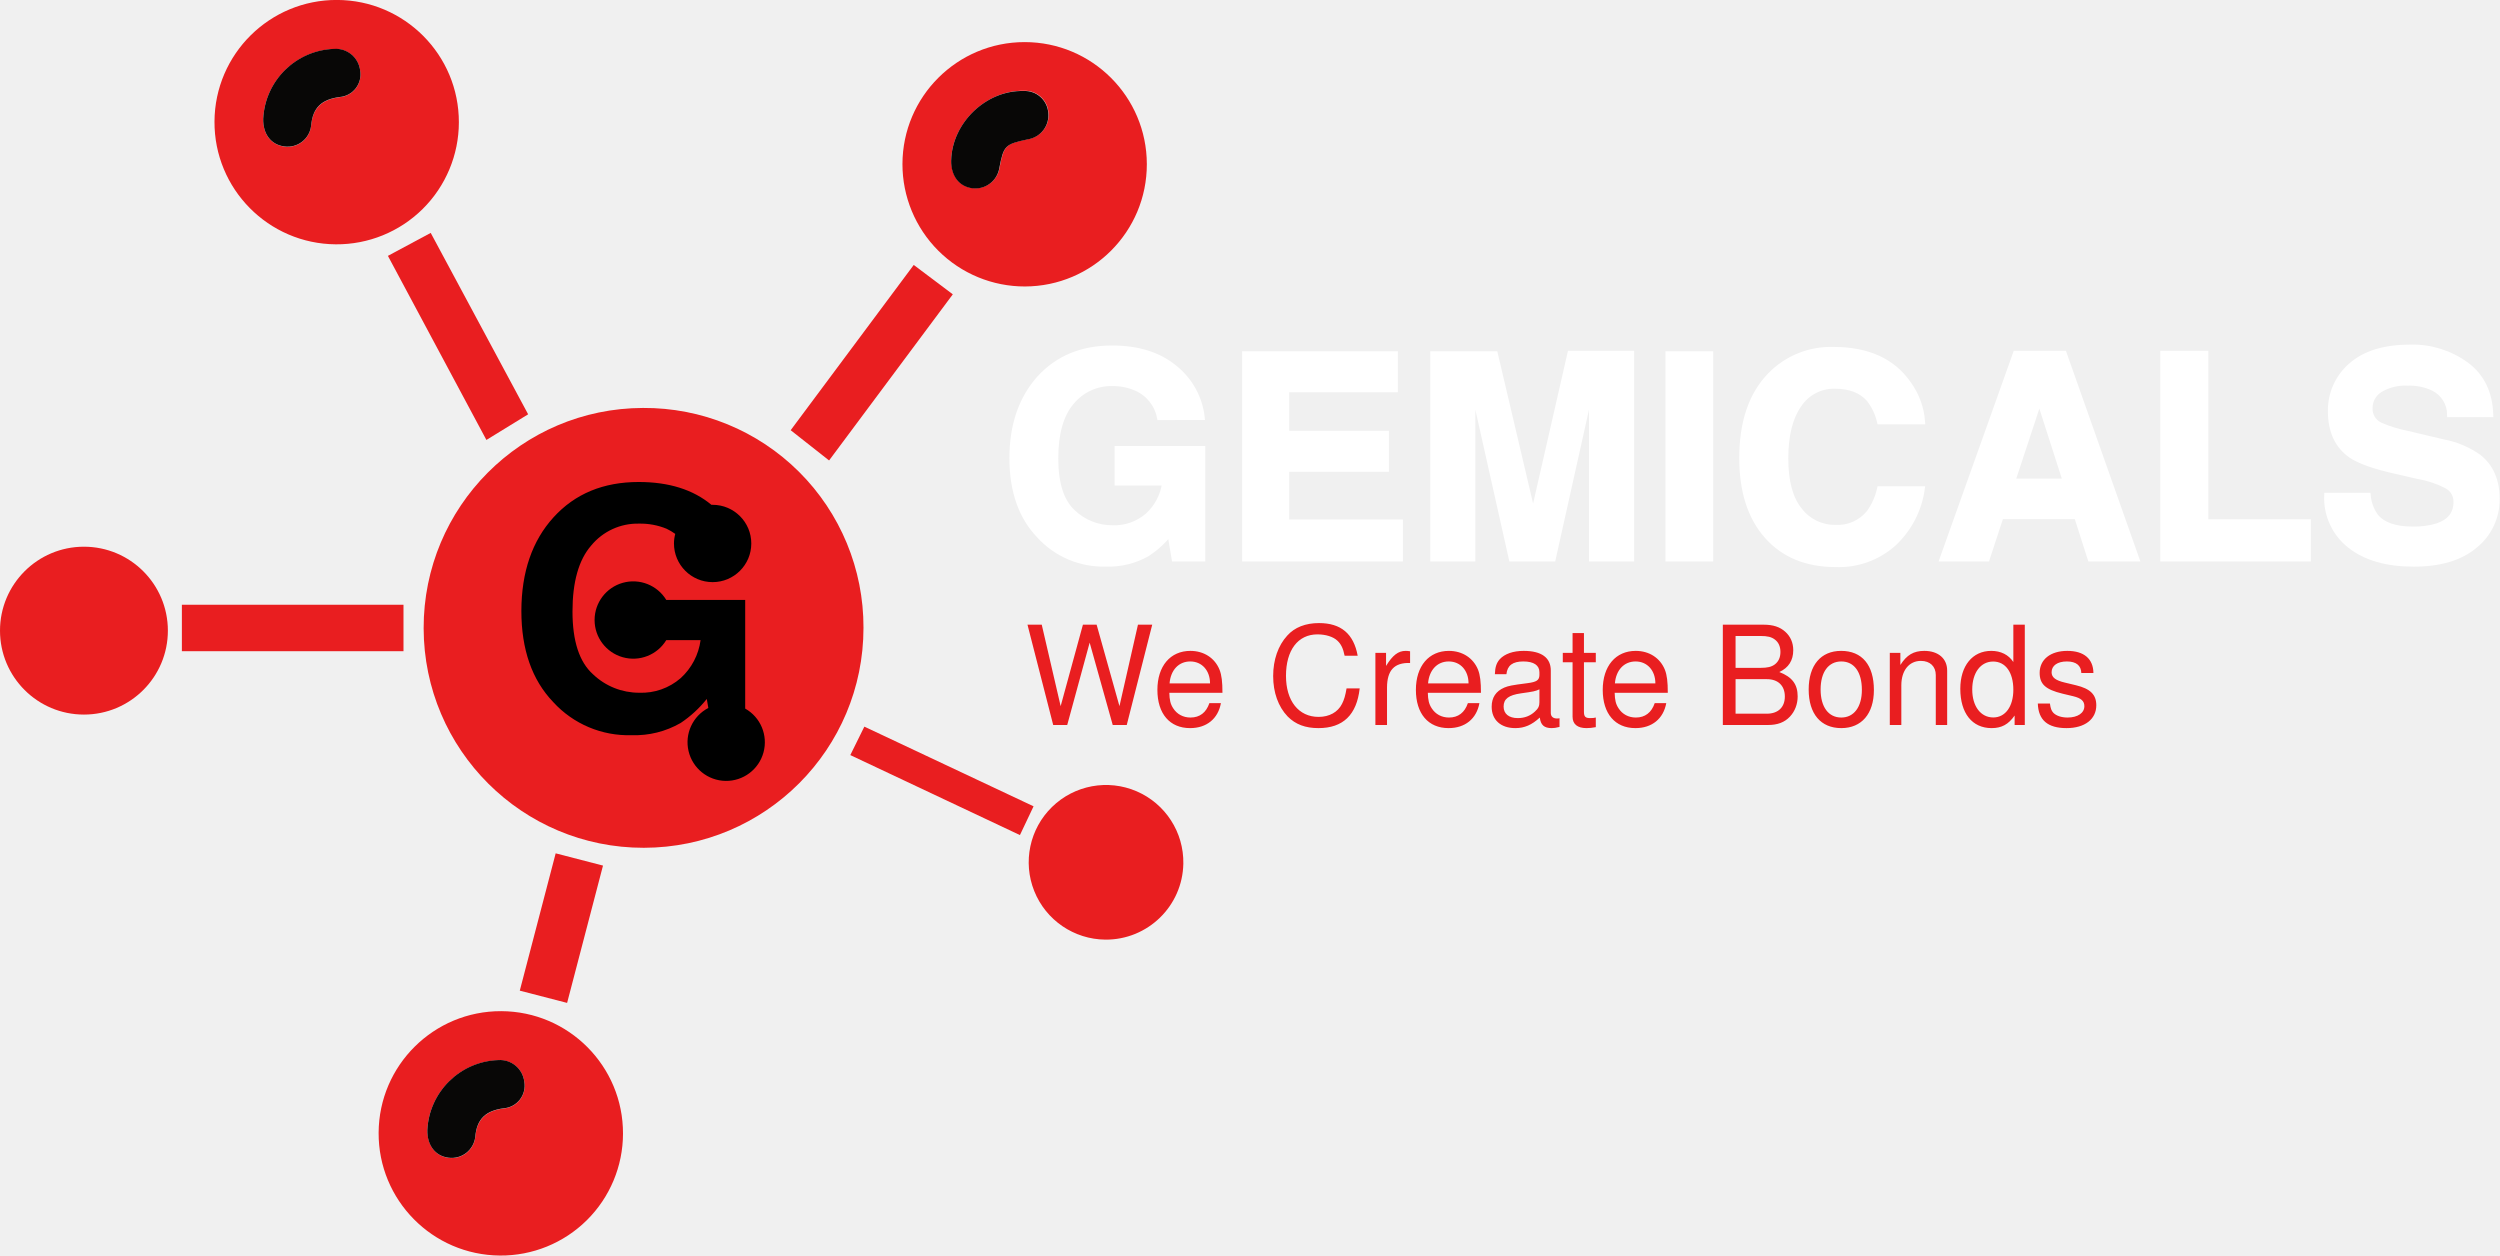
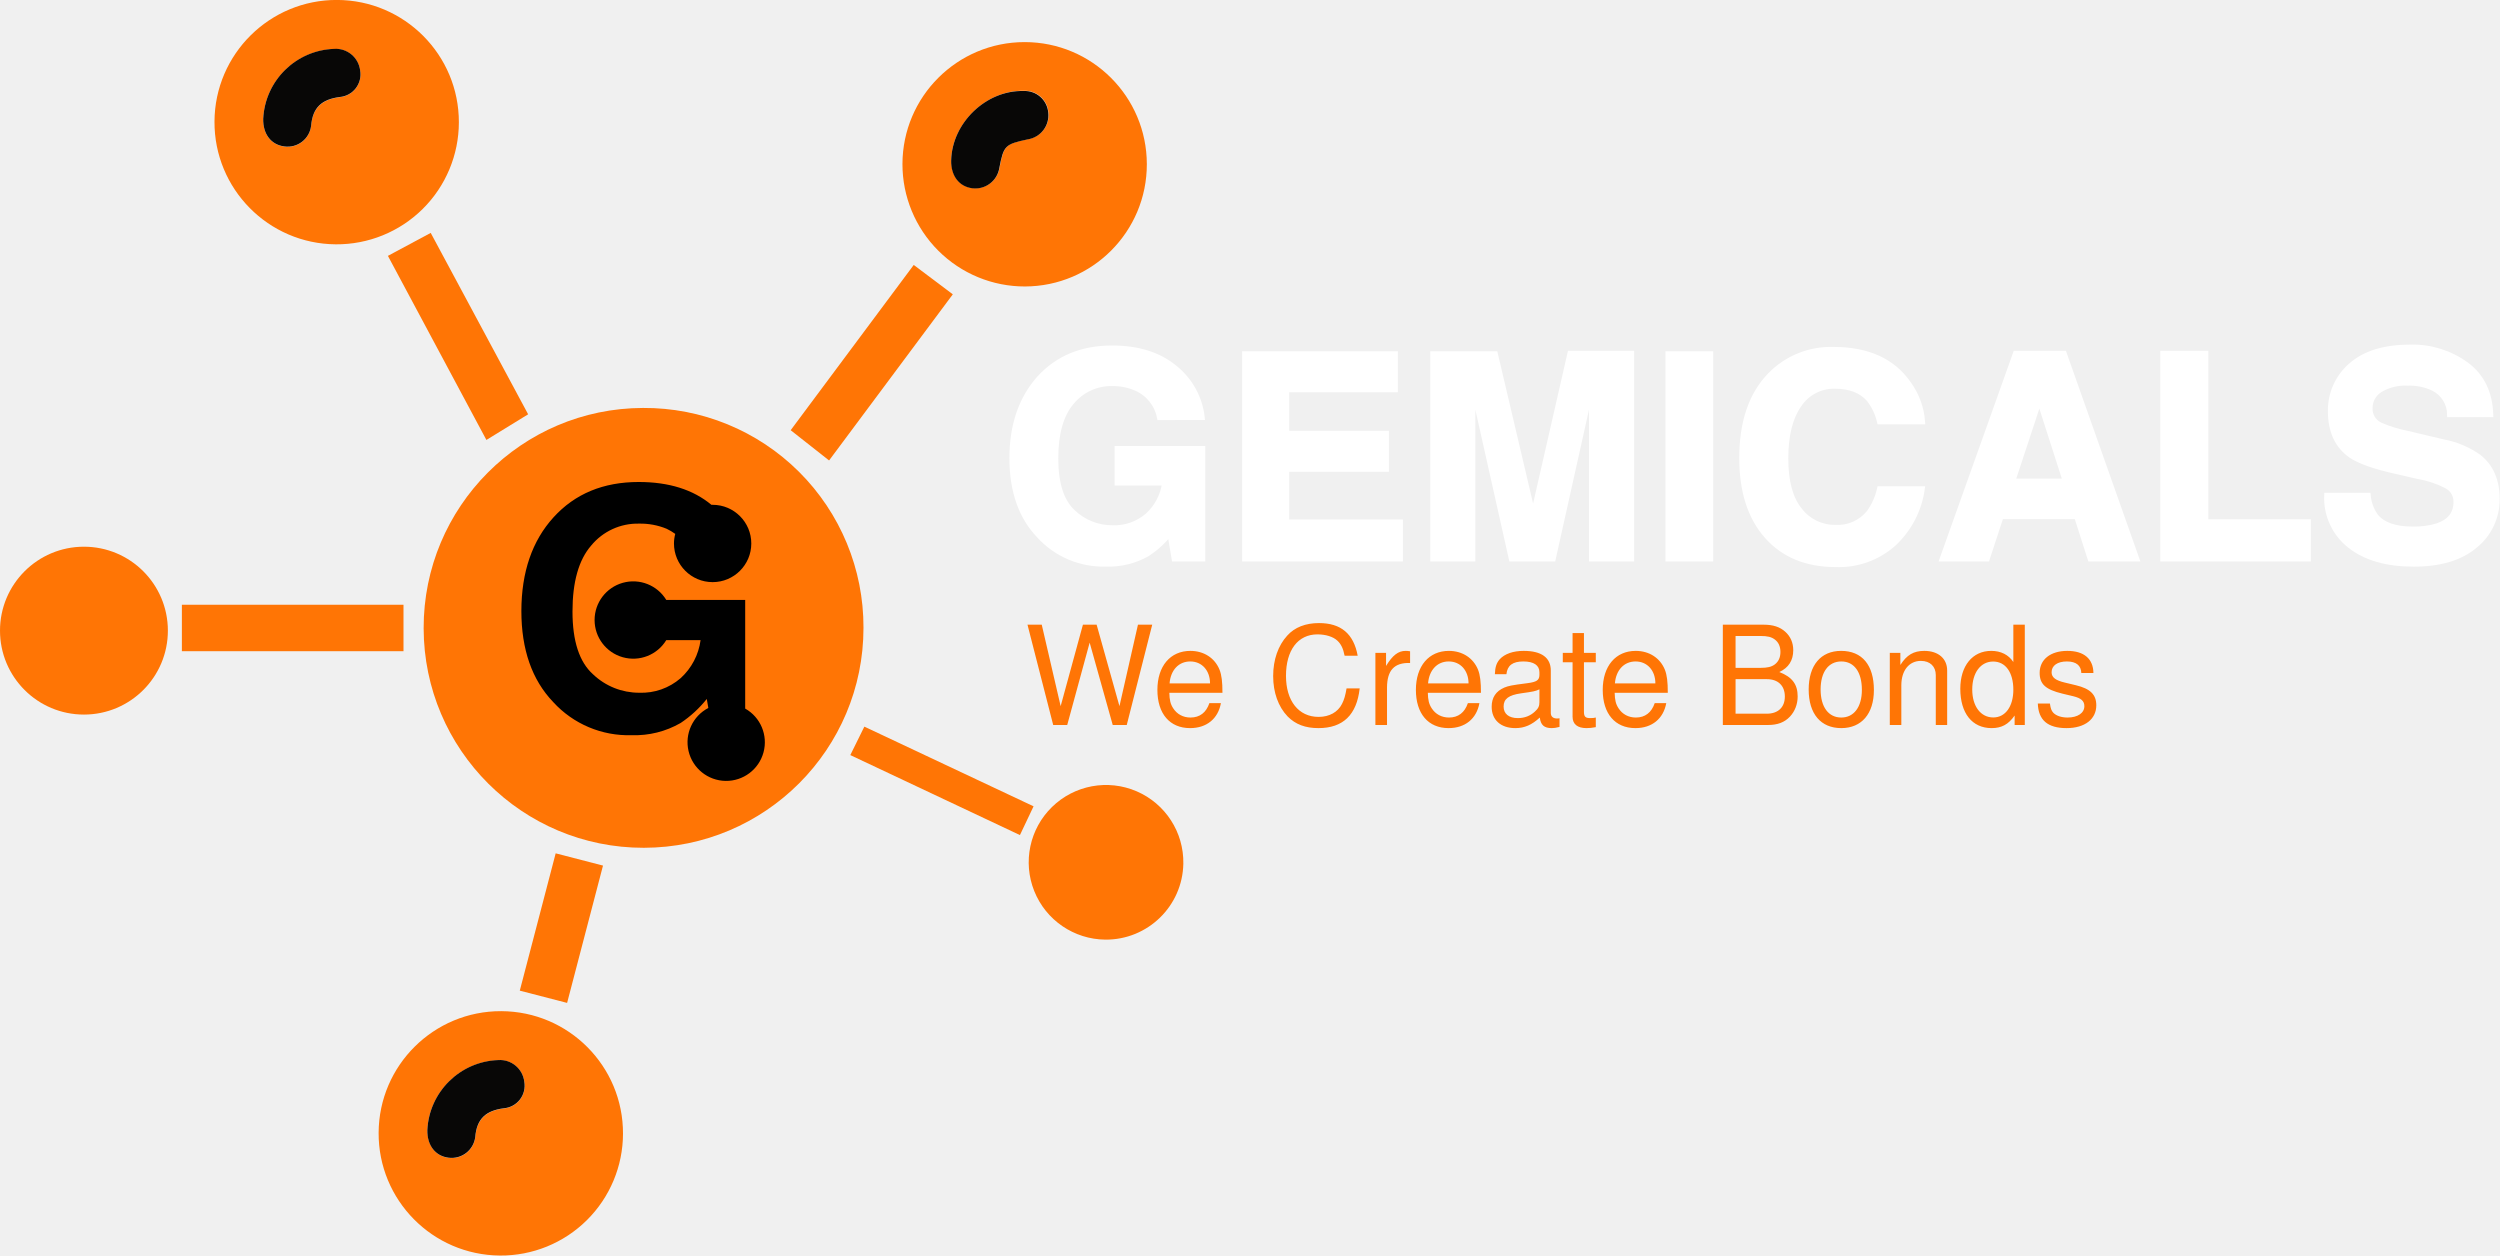
<svg xmlns="http://www.w3.org/2000/svg" viewBox="0 0 487.56 244.86">
  <defs>
-     <style>.cls-1,.cls-4{fill:#E91E20;}.cls-2{fill:#080706;}.cls-3{fill:#fff;stroke:#fff;stroke-miterlimit:10;}.cls-4{font-size:26.83px;font-family:Helvetica;}.cls-5{letter-spacing:-0.02em;}</style>
+     <style>.cls-1,.cls-4{fill:#FF7505;}.cls-2{fill:#080706;}.cls-3{fill:#fff;stroke:#fff;stroke-miterlimit:10;}.cls-4{font-size:26.83px;font-family:Helvetica;}.cls-5{letter-spacing:-0.02em;}</style>
  </defs>
  <g id="Layer_2" data-name="Layer 2">
    <g id="Layer_1-2" data-name="Layer 1">
      <path class="cls-1" d="M97.5,244.86a23.83,23.83,0,1,1,24-23.78A23.81,23.81,0,0,1,97.5,244.86ZM83.34,220.39c0,3,1.54,5.06,4.14,5.42a4.64,4.64,0,0,0,5.21-4c.29-3.61,2.12-5.19,5.57-5.64a4.42,4.42,0,0,0,4-5.17,4.78,4.78,0,0,0-5.08-4.23A14.36,14.36,0,0,0,83.34,220.39Z" />
      <path class="cls-2" d="M83.34,220.39a14.36,14.36,0,0,1,13.83-13.65,4.78,4.78,0,0,1,5.08,4.23,4.42,4.42,0,0,1-4,5.17c-3.45.45-5.28,2-5.57,5.64a4.64,4.64,0,0,1-5.21,4C84.88,225.45,83.29,223.36,83.34,220.39Z" />
      <path class="cls-3" d="M226.14,81.42a7.81,7.81,0,0,0-4.64-5.73,11.39,11.39,0,0,0-4.59-.9A10,10,0,0,0,209,78.44q-3.12,3.65-3.11,11t3.37,10.44a11.07,11.07,0,0,0,7.66,3.06,9.92,9.92,0,0,0,6.9-2.41,10.49,10.49,0,0,0,3.32-6.34h-9.27V87.48h16.68V109H229l-.84-5a19,19,0,0,1-4.35,4,15.37,15.37,0,0,1-8.15,2,16.91,16.91,0,0,1-13-5.52q-5.31-5.53-5.3-15.15t5.35-15.59q5.36-5.86,14.16-5.86,7.63,0,12.27,3.87a14.41,14.41,0,0,1,5.31,9.66Z" />
      <path class="cls-3" d="M272.12,76H250.93v8.51h19.45v7H250.93v10.3H273.1V109H242.75v-40h29.37Z" />
      <path class="cls-3" d="M306.19,68.92h12V109h-7.8V81.88q0-1.17,0-3.27c0-1.41,0-2.49,0-3.25L302.9,109h-8.14l-7.53-33.61c0,.76,0,1.84,0,3.25s0,2.49,0,3.27V109h-7.8v-40h12.18L299,100.41Z" />
      <path class="cls-3" d="M333.61,109H325.3v-40h8.31Z" />
      <path class="cls-3" d="M345.26,73.1a16.52,16.52,0,0,1,12.32-4.94q10,0,14.62,6.63a14.41,14.41,0,0,1,2.74,7.47h-8.37a11.31,11.31,0,0,0-2.05-4.35q-2.24-2.59-6.63-2.6A8.15,8.15,0,0,0,350.84,79q-2.58,3.67-2.58,10.42T351,99.5a8.55,8.55,0,0,0,6.93,3.36,7.83,7.83,0,0,0,6.56-2.88,12.49,12.49,0,0,0,2.08-4.65h8.31a18,18,0,0,1-5.5,10.65A16,16,0,0,1,358,110.09q-8.55,0-13.44-5.55T339.7,89.27Q339.7,78.79,345.26,73.1Z" />
      <path class="cls-3" d="M393.08,68.92h9.47L416.72,109h-9.08L405,100.74H390.25L387.54,109h-8.76Zm-.55,24.92h10.26l-5.06-15.76Z" />
      <path class="cls-3" d="M421.81,68.92h8.37v32.85h20V109H421.81Z" />
      <path class="cls-3" d="M461.84,96.61a8.08,8.08,0,0,0,1.53,4.1q2.07,2.48,7.13,2.48a15.2,15.2,0,0,0,4.91-.66c2.38-.83,3.58-2.38,3.58-4.64a3.41,3.41,0,0,0-1.76-3.07,18.78,18.78,0,0,0-5.56-1.88l-4.33-1c-4.27-.94-7.19-2-8.79-3.07q-4.05-2.78-4.05-8.67a11.52,11.52,0,0,1,4-8.94q4-3.56,11.64-3.56A17.8,17.8,0,0,1,481,71.11q4.53,3.36,4.75,9.74h-8a5.75,5.75,0,0,0-3.24-5.14,11,11,0,0,0-5-1,9.52,9.52,0,0,0-5.3,1.3,4.15,4.15,0,0,0-2,3.64,3.44,3.44,0,0,0,1.95,3.21,24.51,24.51,0,0,0,5.32,1.66l7,1.66a17.78,17.78,0,0,1,6.92,2.9c2.39,1.89,3.59,4.61,3.59,8.18a11.5,11.5,0,0,1-4.25,9.12q-4.24,3.63-12,3.63-7.9,0-12.44-3.58a11.81,11.81,0,0,1-4.53-9.82Z" />
      <text class="cls-4" transform="translate(199.79 141.39)">
        <tspan class="cls-5">W</tspan>
        <tspan x="24.85" y="0">e Create Bonds</tspan>
      </text>
      <path class="cls-1" d="M125.4,79.56a42.89,42.89,0,1,0,43,42.86A42.73,42.73,0,0,0,125.4,79.56Z" />
      <path class="cls-1" d="M176,32a23.83,23.83,0,1,1,23.89,23.87A23.85,23.85,0,0,1,176,32Zm9.54-.71c-.06,3,1.56,5.1,4.14,5.39a4.74,4.74,0,0,0,5.26-4c.84-4.33,1.1-4.59,5.53-5.54a4.74,4.74,0,0,0,4-5.25,4.59,4.59,0,0,0-4.81-4.18C192.33,17.55,185.66,24,185.5,31.31Z" />
      <path class="cls-1" d="M65.49,47.65a23.83,23.83,0,1,1,24-23.78A23.82,23.82,0,0,1,65.49,47.65ZM51.33,23.18c-.06,3,1.54,5.06,4.14,5.41a4.61,4.61,0,0,0,5.2-4c.3-3.6,2.12-5.18,5.57-5.64a4.42,4.42,0,0,0,4-5.16,4.78,4.78,0,0,0-5.08-4.23A14.35,14.35,0,0,0,51.33,23.18Z" />
      <path class="cls-1" d="M215.57,183.25a15.08,15.08,0,1,1,15.21-14.83A15.1,15.1,0,0,1,215.57,183.25Z" />
      <path class="cls-1" d="M165.83,147.26l2.74-5.55,33,15.54c-.89,1.87-1.72,3.64-2.66,5.61Z" />
      <path class="cls-1" d="M35.47,127v-9.06H78.69V127Z" />
      <path class="cls-1" d="M103,80.8l-8.14,5L75.65,49.9,84,45.42Z" />
      <path class="cls-1" d="M161.69,89.8l-7.49-5.9,24-32.23,7.62,5.73Z" />
      <path class="cls-1" d="M101.37,193.2c2.33-8.89,4.64-17.76,7-26.78l9.23,2.39c-2.32,8.92-4.63,17.78-7,26.78Z" />
      <path class="cls-2" d="M185.5,31.31c.16-7.35,6.83-13.76,14.12-13.56a4.59,4.59,0,0,1,4.81,4.18,4.74,4.74,0,0,1-4,5.25c-4.43.95-4.69,1.21-5.53,5.54a4.74,4.74,0,0,1-5.26,4C187.06,36.41,185.44,34.3,185.5,31.31Z" />
      <path class="cls-2" d="M51.33,23.18A14.35,14.35,0,0,1,65.16,9.53a4.78,4.78,0,0,1,5.08,4.23,4.42,4.42,0,0,1-4,5.16c-3.45.46-5.27,2-5.57,5.64a4.61,4.61,0,0,1-5.2,4C52.87,28.24,51.27,26.15,51.33,23.18Z" />
      <circle class="cls-1" cx="16.37" cy="122.99" r="16.37" />
      <path d="M145.33,138.19V117H129.94a7.54,7.54,0,1,0,0,7.84h6.69a12.19,12.19,0,0,1-3.89,7.42,11.64,11.64,0,0,1-8.09,2.84,13,13,0,0,1-9-3.6q-4-3.58-4-12.24t3.64-12.86a11.72,11.72,0,0,1,9.32-4.28,13.43,13.43,0,0,1,5.39,1,11.06,11.06,0,0,1,1.69,1,7.21,7.21,0,0,0-.25,1.87,7.54,7.54,0,1,0,7.54-7.54h-.24Q133.39,94,124.56,94q-10.34,0-16.6,6.88t-6.28,18.27q0,11.28,6.21,17.77a19.88,19.88,0,0,0,15.3,6.46,17.92,17.92,0,0,0,9.55-2.38,22.41,22.41,0,0,0,5.1-4.69l.3,1.76a7.54,7.54,0,1,0,7.19.12Z" />
    </g>
  </g>
</svg>
